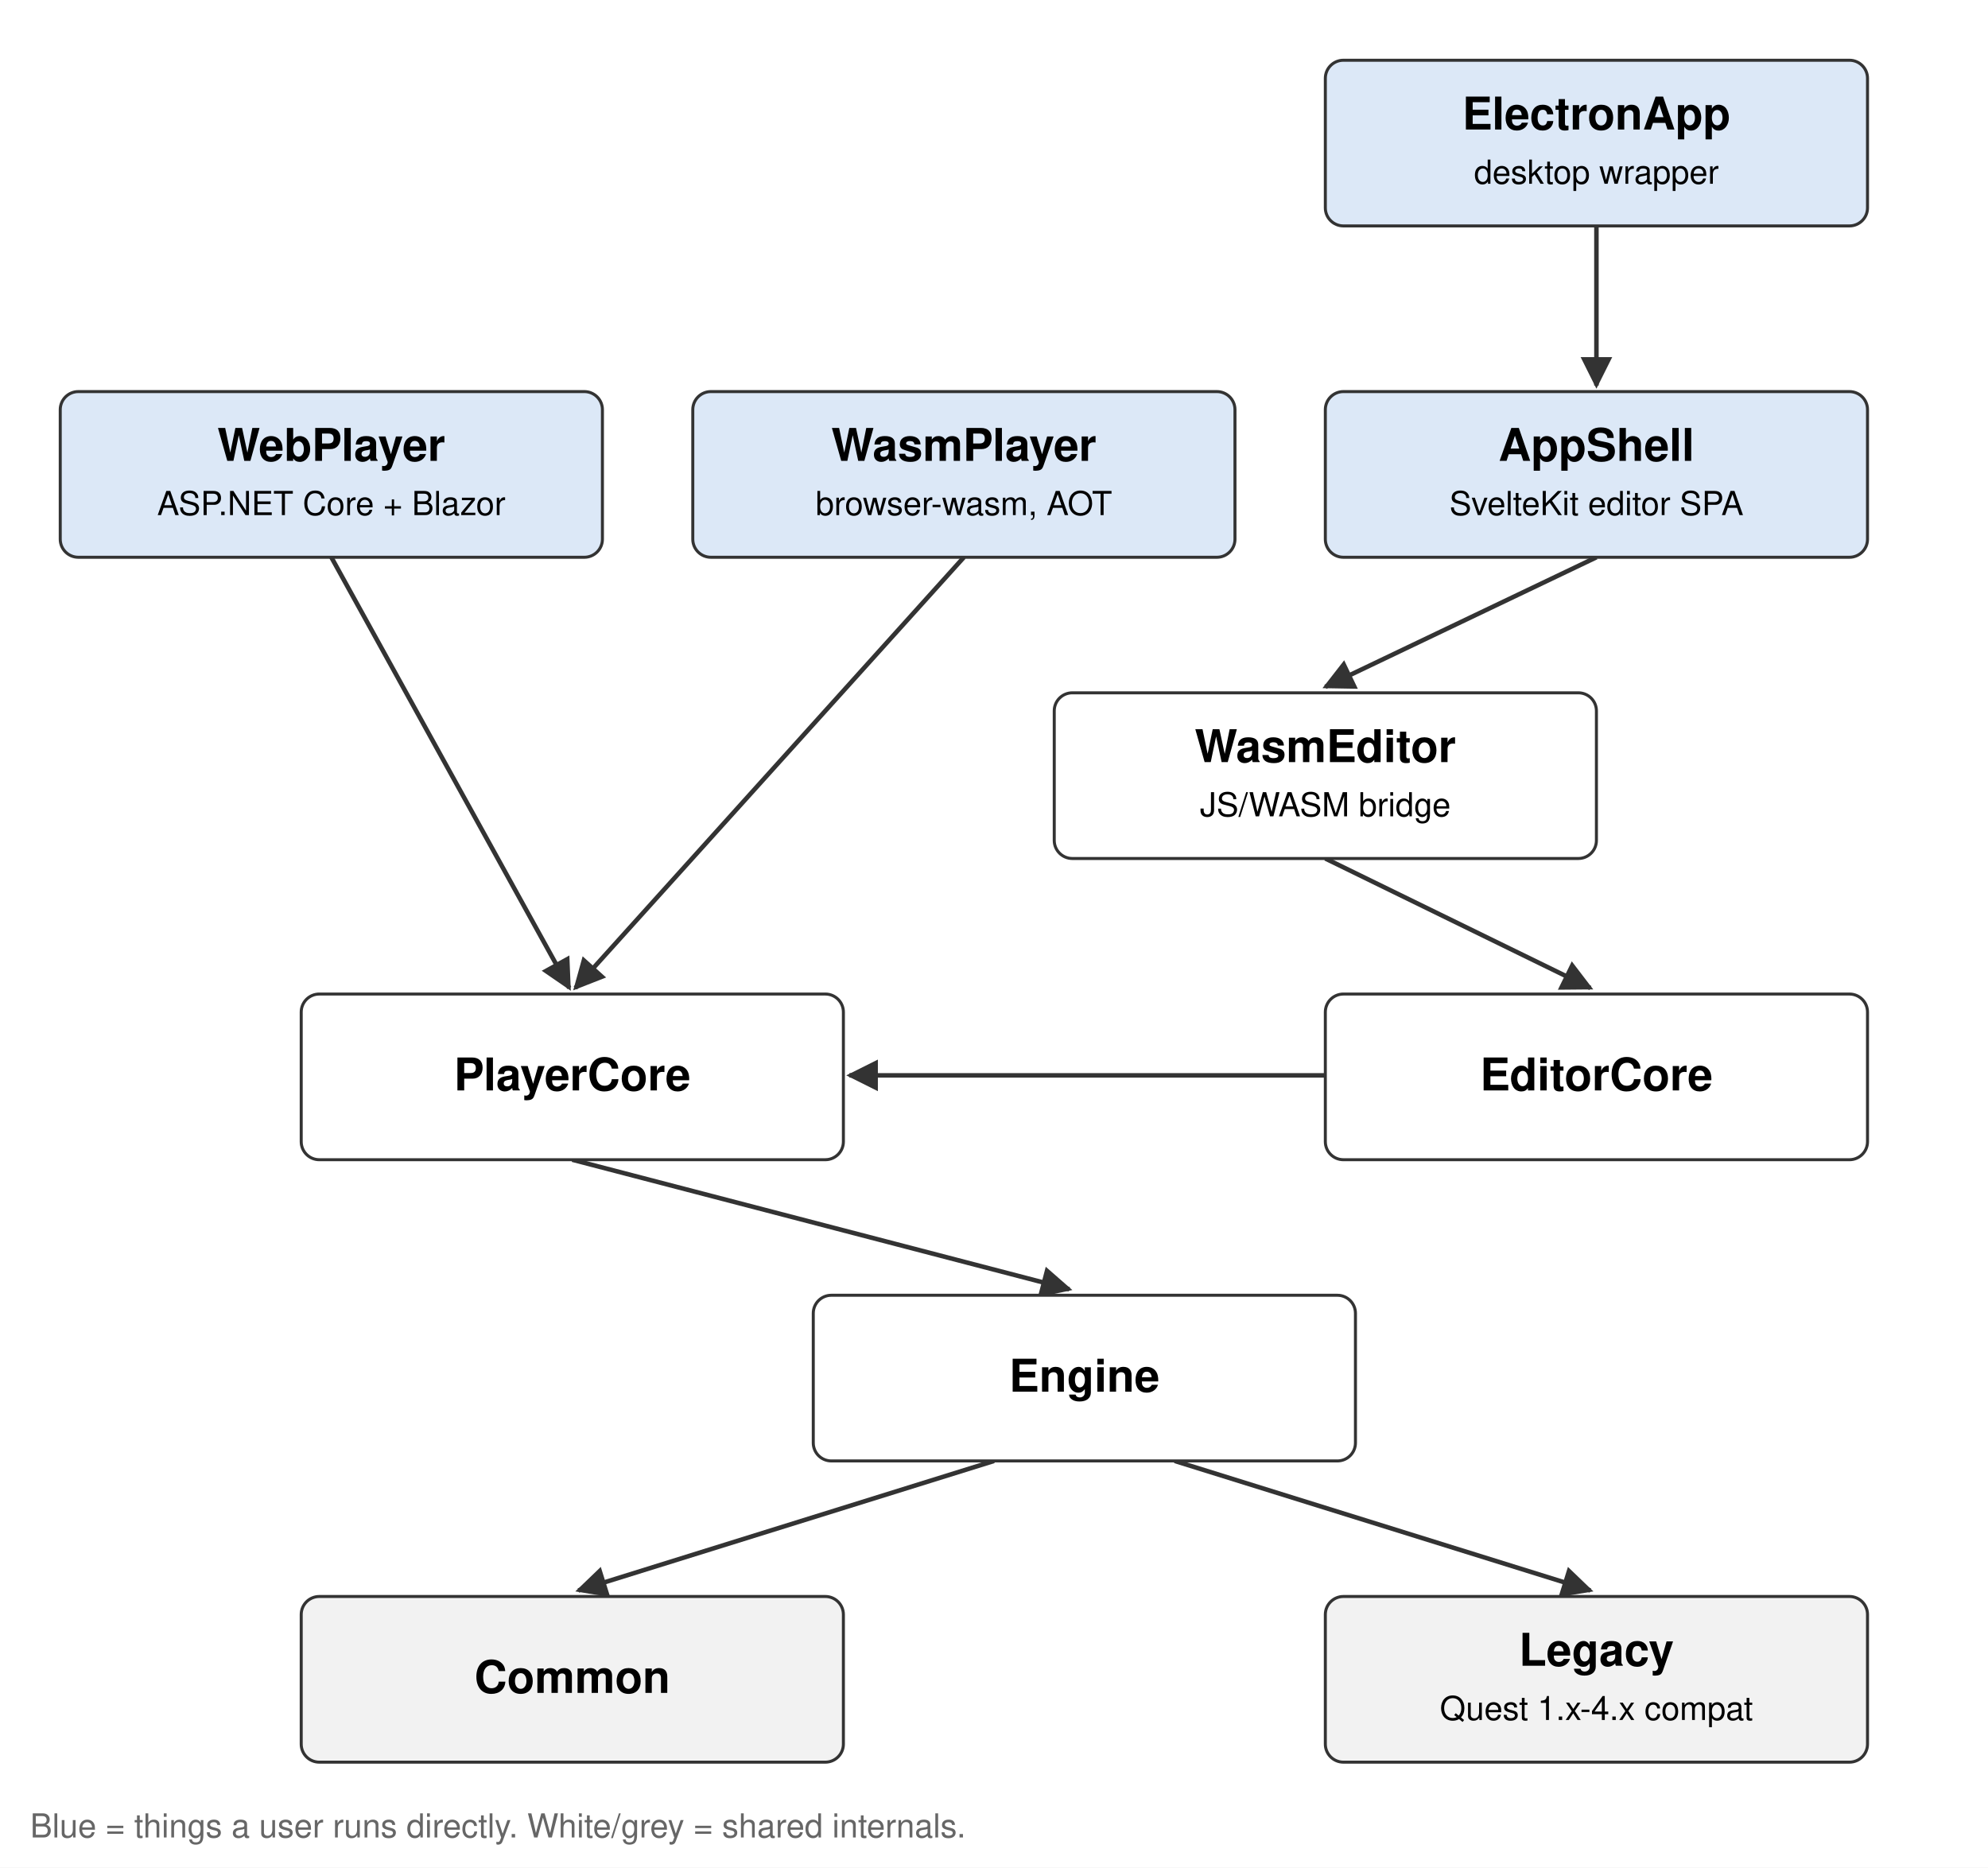
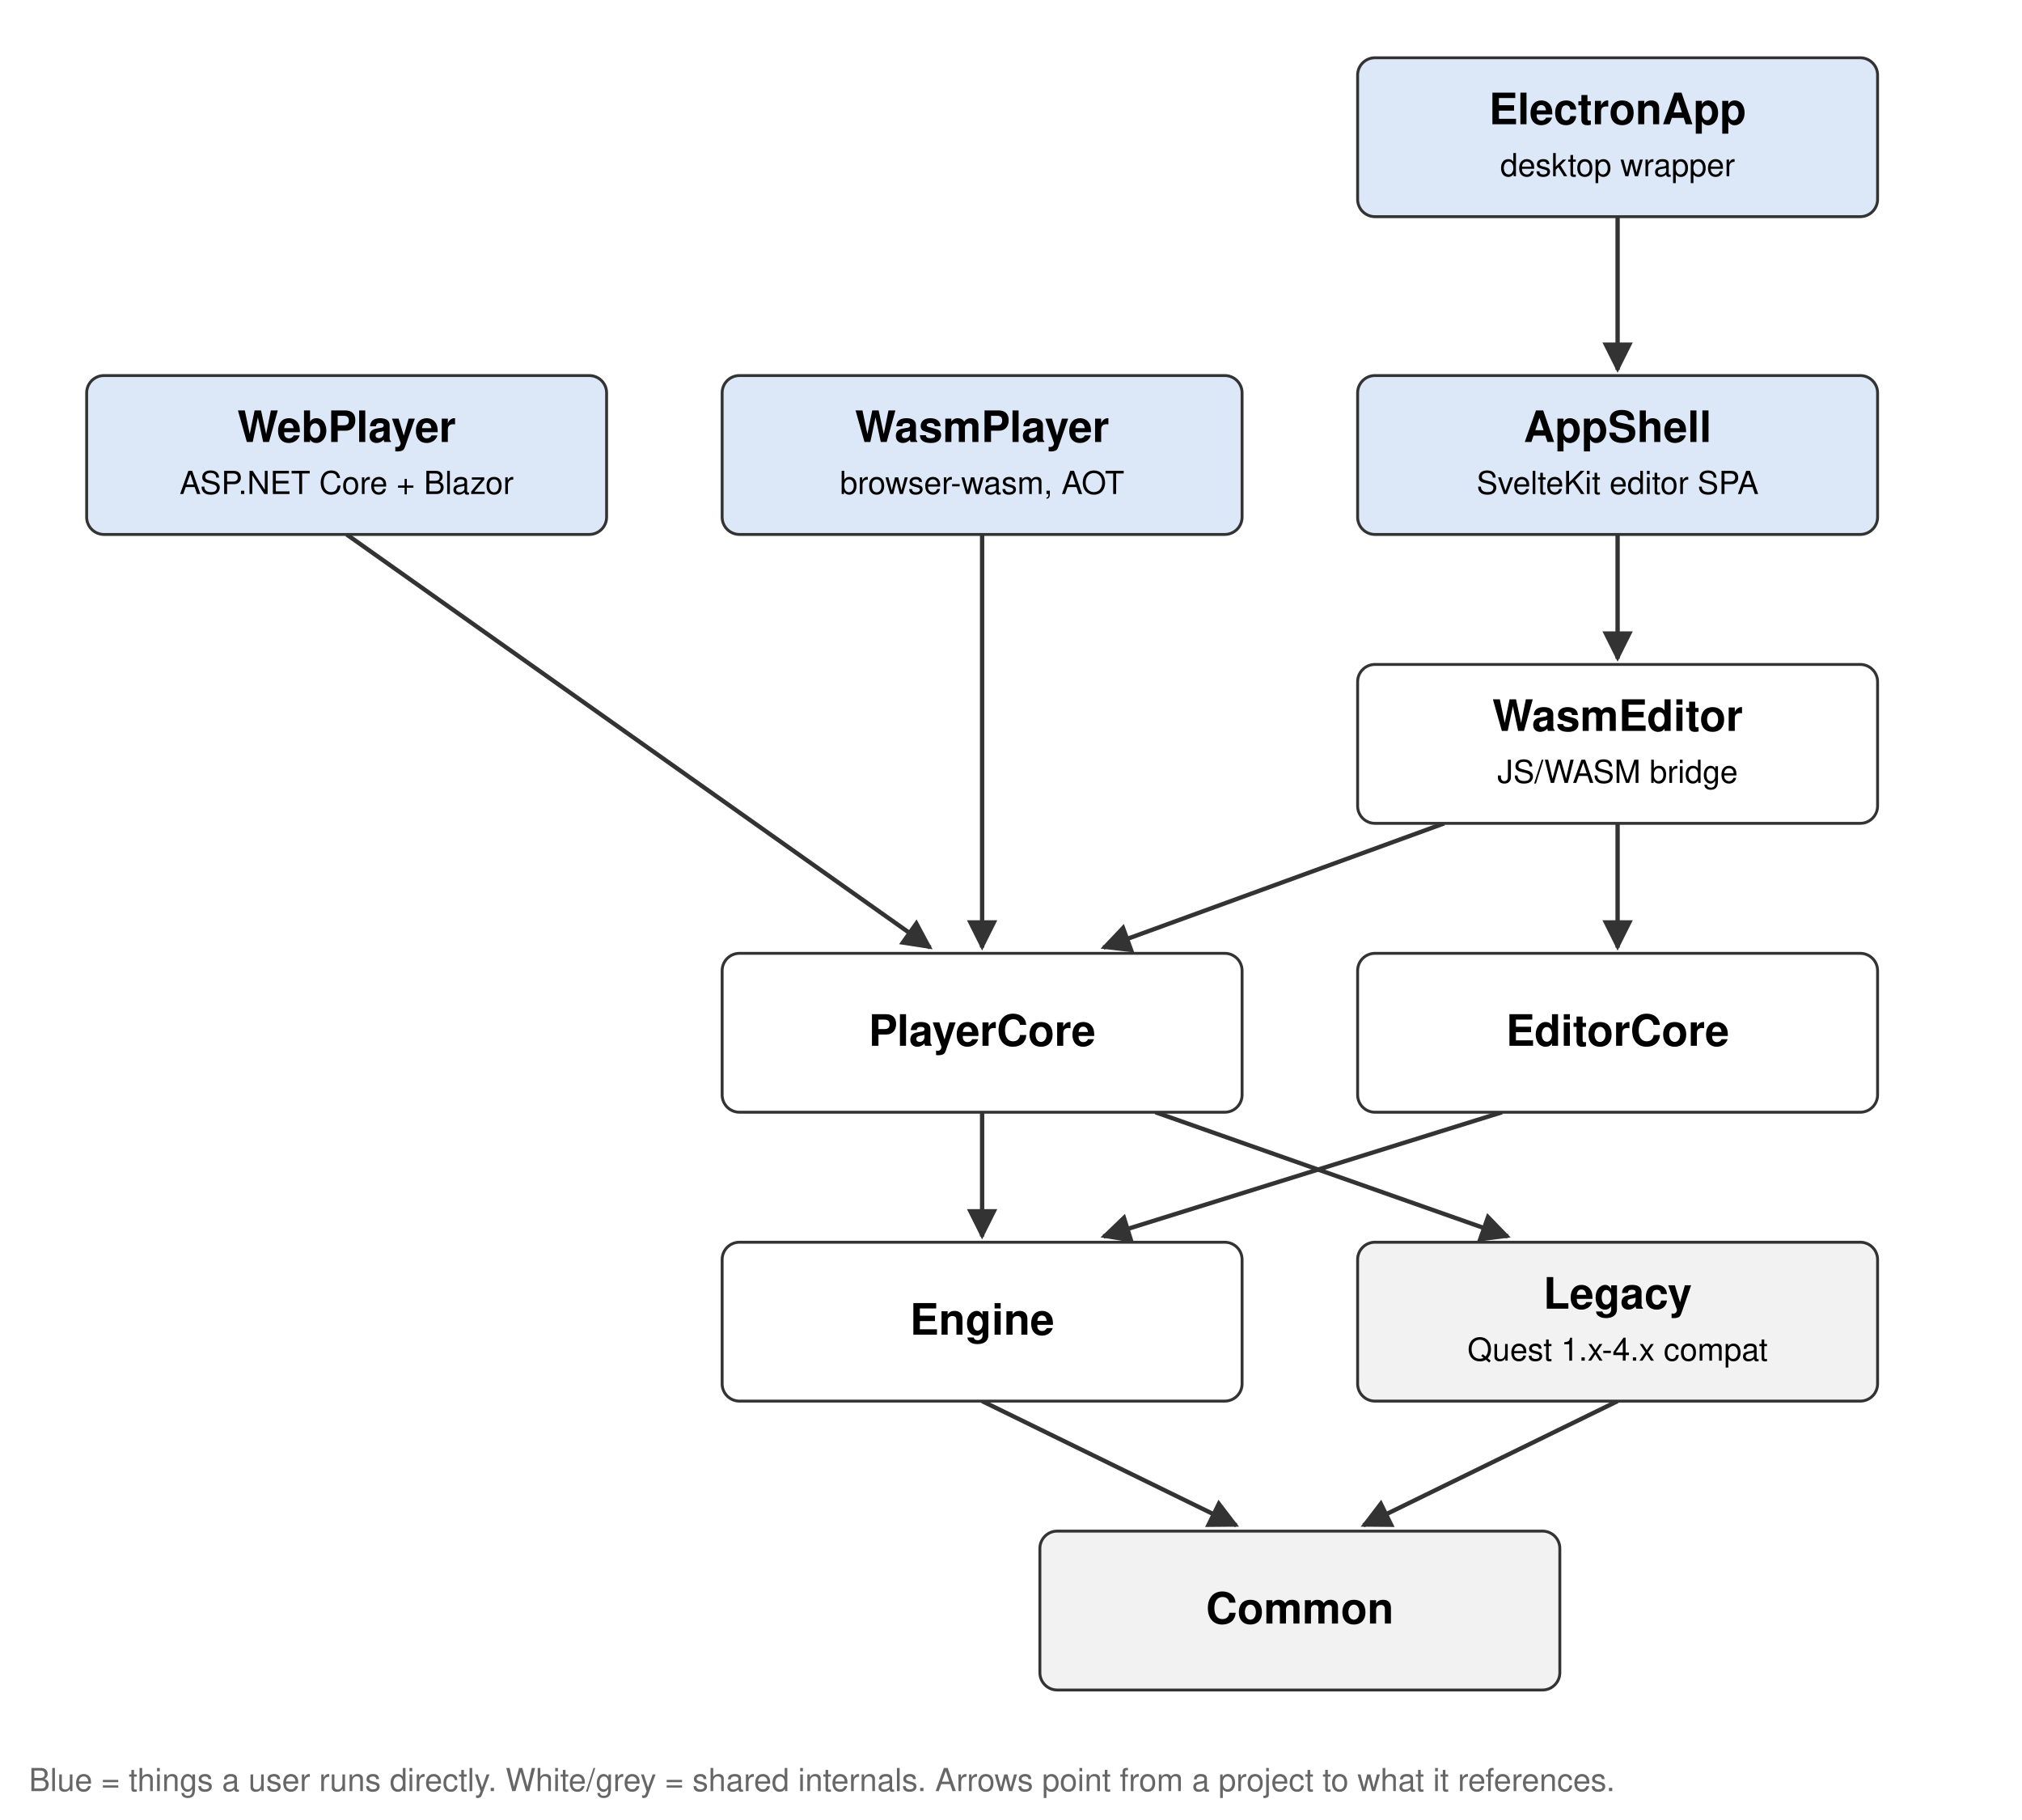
- <svg xmlns="http://www.w3.org/2000/svg" viewBox="0 0 660 620" font-family="Helvetica, Arial, sans-serif">
+ <svg xmlns="http://www.w3.org/2000/svg" viewBox="0 0 700 630" font-family="Helvetica, Arial, sans-serif">
  <defs>
    <marker id="arrow" viewBox="0 0 10 10" refX="9" refY="5" markerWidth="7" markerHeight="7" orient="auto-start-reverse">
      <path d="M 0 0 L 10 5 L 0 10 z" fill="#333333" />
    </marker>
  </defs>
-   <rect width="660" height="620" fill="#ffffff" />
+   <rect width="700" height="630" fill="#ffffff" />
  <g stroke="#333333" stroke-width="1.5" fill="none" marker-end="url(#arrow)">
-     <line x1="530" y1="75" x2="530" y2="128" />
-     <line x1="530" y1="185" x2="440" y2="228" />
-     <line x1="440" y1="285" x2="528" y2="328" />
-     <line x1="110" y1="185" x2="189" y2="328" />
-     <line x1="320" y1="185" x2="191" y2="328" />
-     <line x1="440" y1="357" x2="282" y2="357" />
-     <line x1="190" y1="385" x2="355" y2="428" />
-     <line x1="330" y1="485" x2="192" y2="528" />
-     <line x1="390" y1="485" x2="528" y2="528" />
+     <line x1="560" y1="75" x2="560" y2="128" />
+     <line x1="560" y1="185" x2="560" y2="228" />
+     <line x1="560" y1="285" x2="560" y2="328" />
+     <line x1="500" y1="285" x2="382" y2="328" />
+     <line x1="120" y1="185" x2="322" y2="328" />
+     <line x1="340" y1="185" x2="340" y2="328" />
+     <line x1="340" y1="385" x2="340" y2="428" />
+     <line x1="400" y1="385" x2="522" y2="428" />
+     <line x1="520" y1="385" x2="382" y2="428" />
+     <line x1="340" y1="485" x2="428" y2="528" />
+     <line x1="560" y1="485" x2="472" y2="528" />
  </g>
  <g font-size="15" font-weight="bold" text-anchor="middle">
-     <rect x="440" y="20" width="180" height="55" rx="6" fill="#dce8f7" stroke="#333333" />
-     <text x="530" y="43">ElectronApp</text>
-     <text x="530" y="61" font-size="11" font-weight="normal">desktop wrapper</text>
-     <rect x="20" y="130" width="180" height="55" rx="6" fill="#dce8f7" stroke="#333333" />
-     <text x="110" y="153">WebPlayer</text>
-     <text x="110" y="171" font-size="11" font-weight="normal">ASP.NET Core + Blazor</text>
-     <rect x="230" y="130" width="180" height="55" rx="6" fill="#dce8f7" stroke="#333333" />
-     <text x="320" y="153">WasmPlayer</text>
-     <text x="320" y="171" font-size="11" font-weight="normal">browser-wasm, AOT</text>
-     <rect x="440" y="130" width="180" height="55" rx="6" fill="#dce8f7" stroke="#333333" />
-     <text x="530" y="153">AppShell</text>
-     <text x="530" y="171" font-size="11" font-weight="normal">SvelteKit editor SPA</text>
-     <rect x="350" y="230" width="180" height="55" rx="6" fill="#ffffff" stroke="#333333" />
-     <text x="440" y="253">WasmEditor</text>
-     <text x="440" y="271" font-size="11" font-weight="normal">JS/WASM bridge</text>
-     <rect x="100" y="330" width="180" height="55" rx="6" fill="#ffffff" stroke="#333333" />
-     <text x="190" y="362">PlayerCore</text>
-     <rect x="440" y="330" width="180" height="55" rx="6" fill="#ffffff" stroke="#333333" />
-     <text x="530" y="362">EditorCore</text>
-     <rect x="270" y="430" width="180" height="55" rx="6" fill="#ffffff" stroke="#333333" />
-     <text x="360" y="462">Engine</text>
-     <rect x="100" y="530" width="180" height="55" rx="6" fill="#f2f2f2" stroke="#333333" />
-     <text x="190" y="562">Common</text>
-     <rect x="440" y="530" width="180" height="55" rx="6" fill="#f2f2f2" stroke="#333333" />
-     <text x="530" y="553">Legacy</text>
-     <text x="530" y="571" font-size="11" font-weight="normal">Quest 1.x-4.x compat</text>
+     <rect x="470" y="20" width="180" height="55" rx="6" fill="#dce8f7" stroke="#333333" />
+     <text x="560" y="43">ElectronApp</text>
+     <text x="560" y="61" font-size="11" font-weight="normal">desktop wrapper</text>
+     <rect x="30" y="130" width="180" height="55" rx="6" fill="#dce8f7" stroke="#333333" />
+     <text x="120" y="153">WebPlayer</text>
+     <text x="120" y="171" font-size="11" font-weight="normal">ASP.NET Core + Blazor</text>
+     <rect x="250" y="130" width="180" height="55" rx="6" fill="#dce8f7" stroke="#333333" />
+     <text x="340" y="153">WasmPlayer</text>
+     <text x="340" y="171" font-size="11" font-weight="normal">browser-wasm, AOT</text>
+     <rect x="470" y="130" width="180" height="55" rx="6" fill="#dce8f7" stroke="#333333" />
+     <text x="560" y="153">AppShell</text>
+     <text x="560" y="171" font-size="11" font-weight="normal">SvelteKit editor SPA</text>
+     <rect x="470" y="230" width="180" height="55" rx="6" fill="#ffffff" stroke="#333333" />
+     <text x="560" y="253">WasmEditor</text>
+     <text x="560" y="271" font-size="11" font-weight="normal">JS/WASM bridge</text>
+     <rect x="250" y="330" width="180" height="55" rx="6" fill="#ffffff" stroke="#333333" />
+     <text x="340" y="362">PlayerCore</text>
+     <rect x="470" y="330" width="180" height="55" rx="6" fill="#ffffff" stroke="#333333" />
+     <text x="560" y="362">EditorCore</text>
+     <rect x="250" y="430" width="180" height="55" rx="6" fill="#ffffff" stroke="#333333" />
+     <text x="340" y="462">Engine</text>
+     <rect x="470" y="430" width="180" height="55" rx="6" fill="#f2f2f2" stroke="#333333" />
+     <text x="560" y="453">Legacy</text>
+     <text x="560" y="471" font-size="11" font-weight="normal">Quest 1.x-4.x compat</text>
+     <rect x="360" y="530" width="180" height="55" rx="6" fill="#f2f2f2" stroke="#333333" />
+     <text x="450" y="562">Common</text>
  </g>
-   <text x="10" y="610" font-size="11" fill="#666666">Blue = things a user runs directly. White/grey = shared internals.</text>
+   <text x="10" y="620" font-size="11" fill="#666666">Blue = things a user runs directly. White/grey = shared internals. Arrows point from a project to what it references.</text>
</svg>
